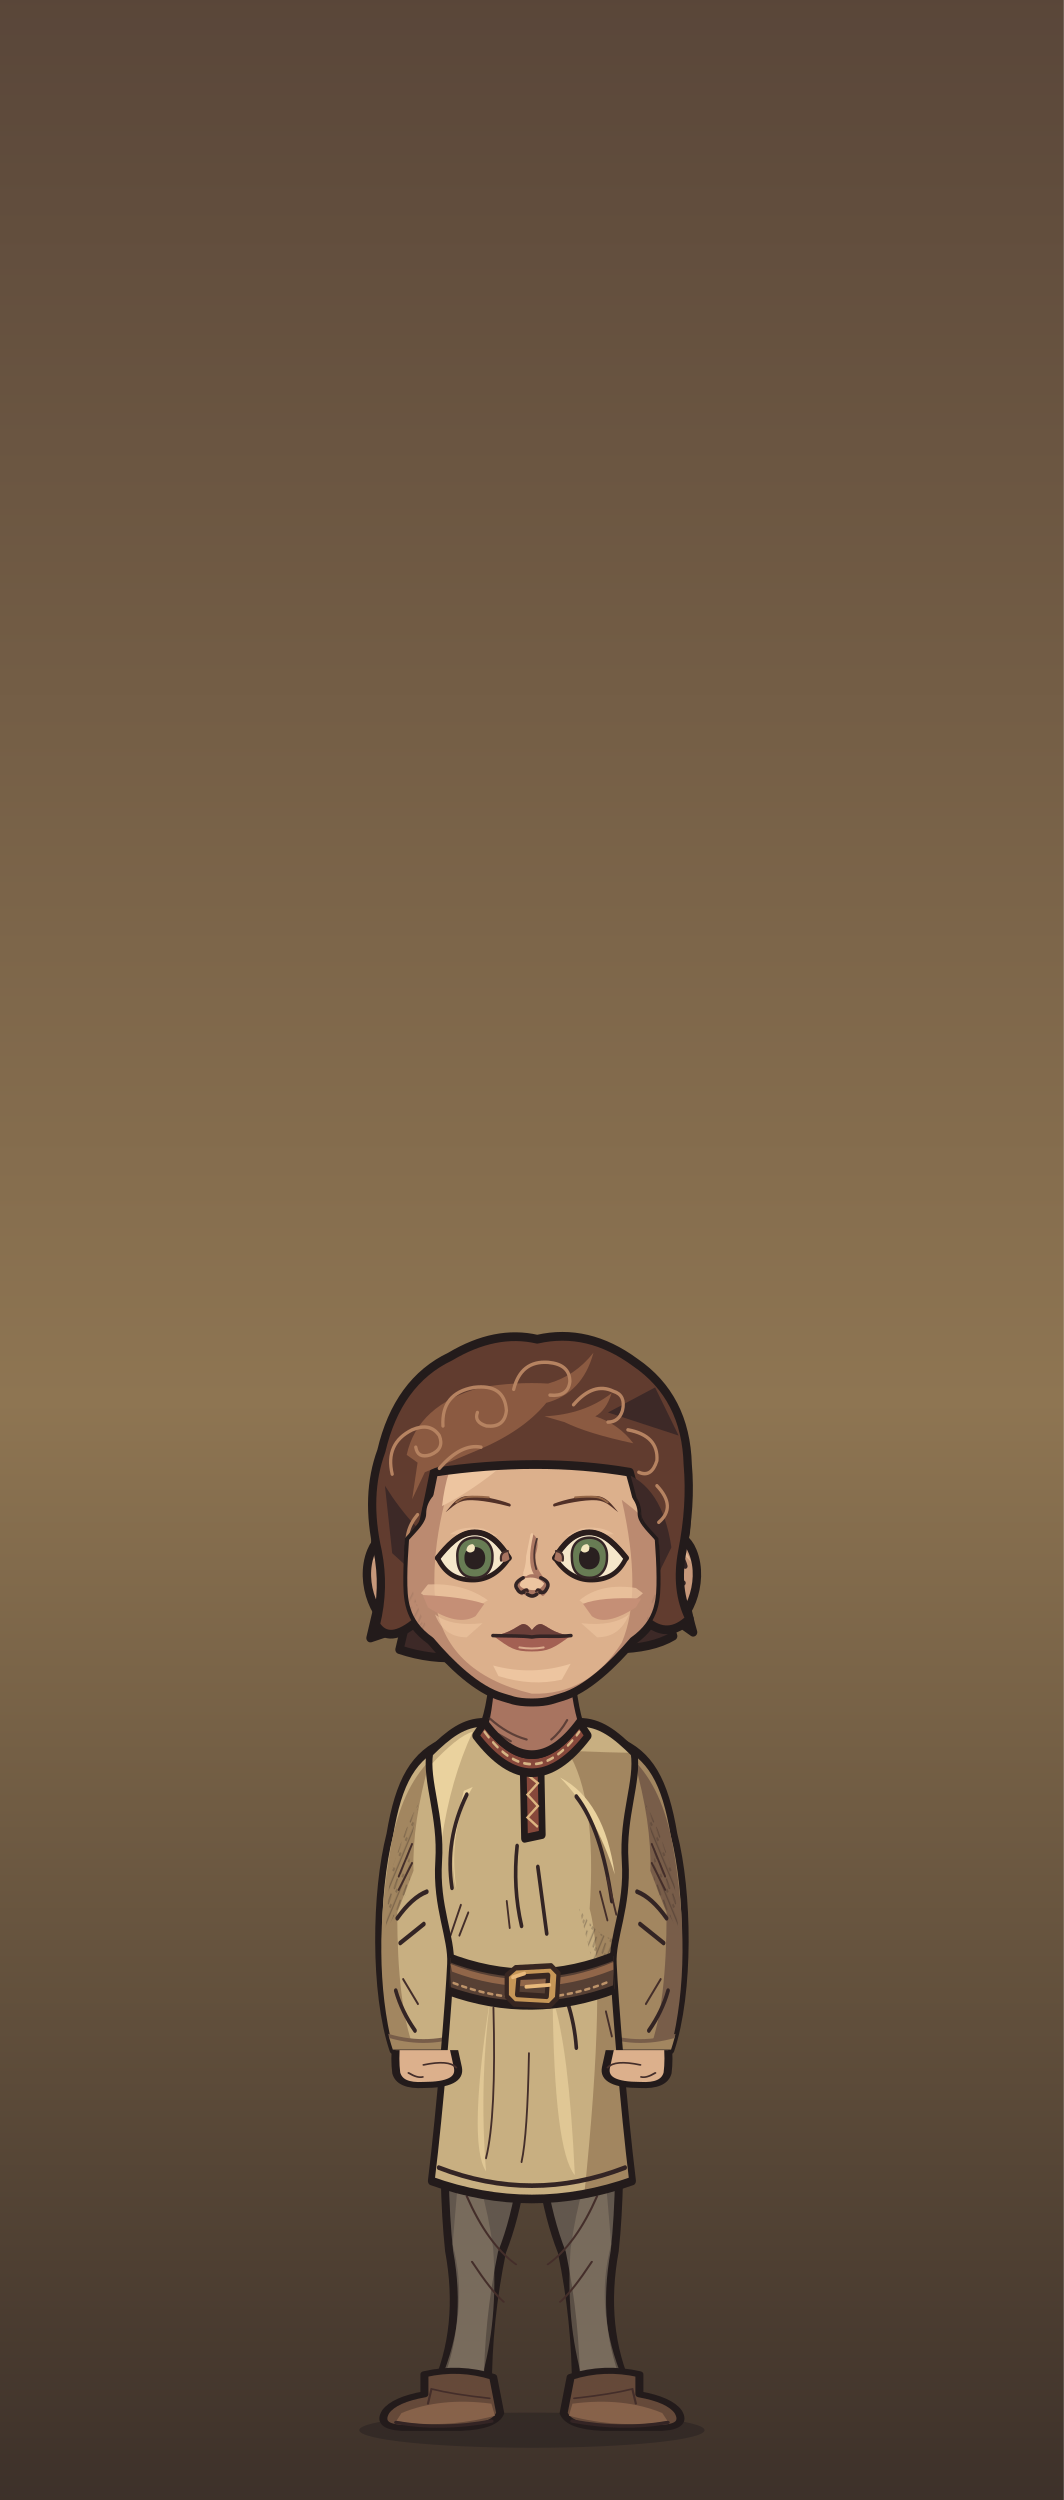
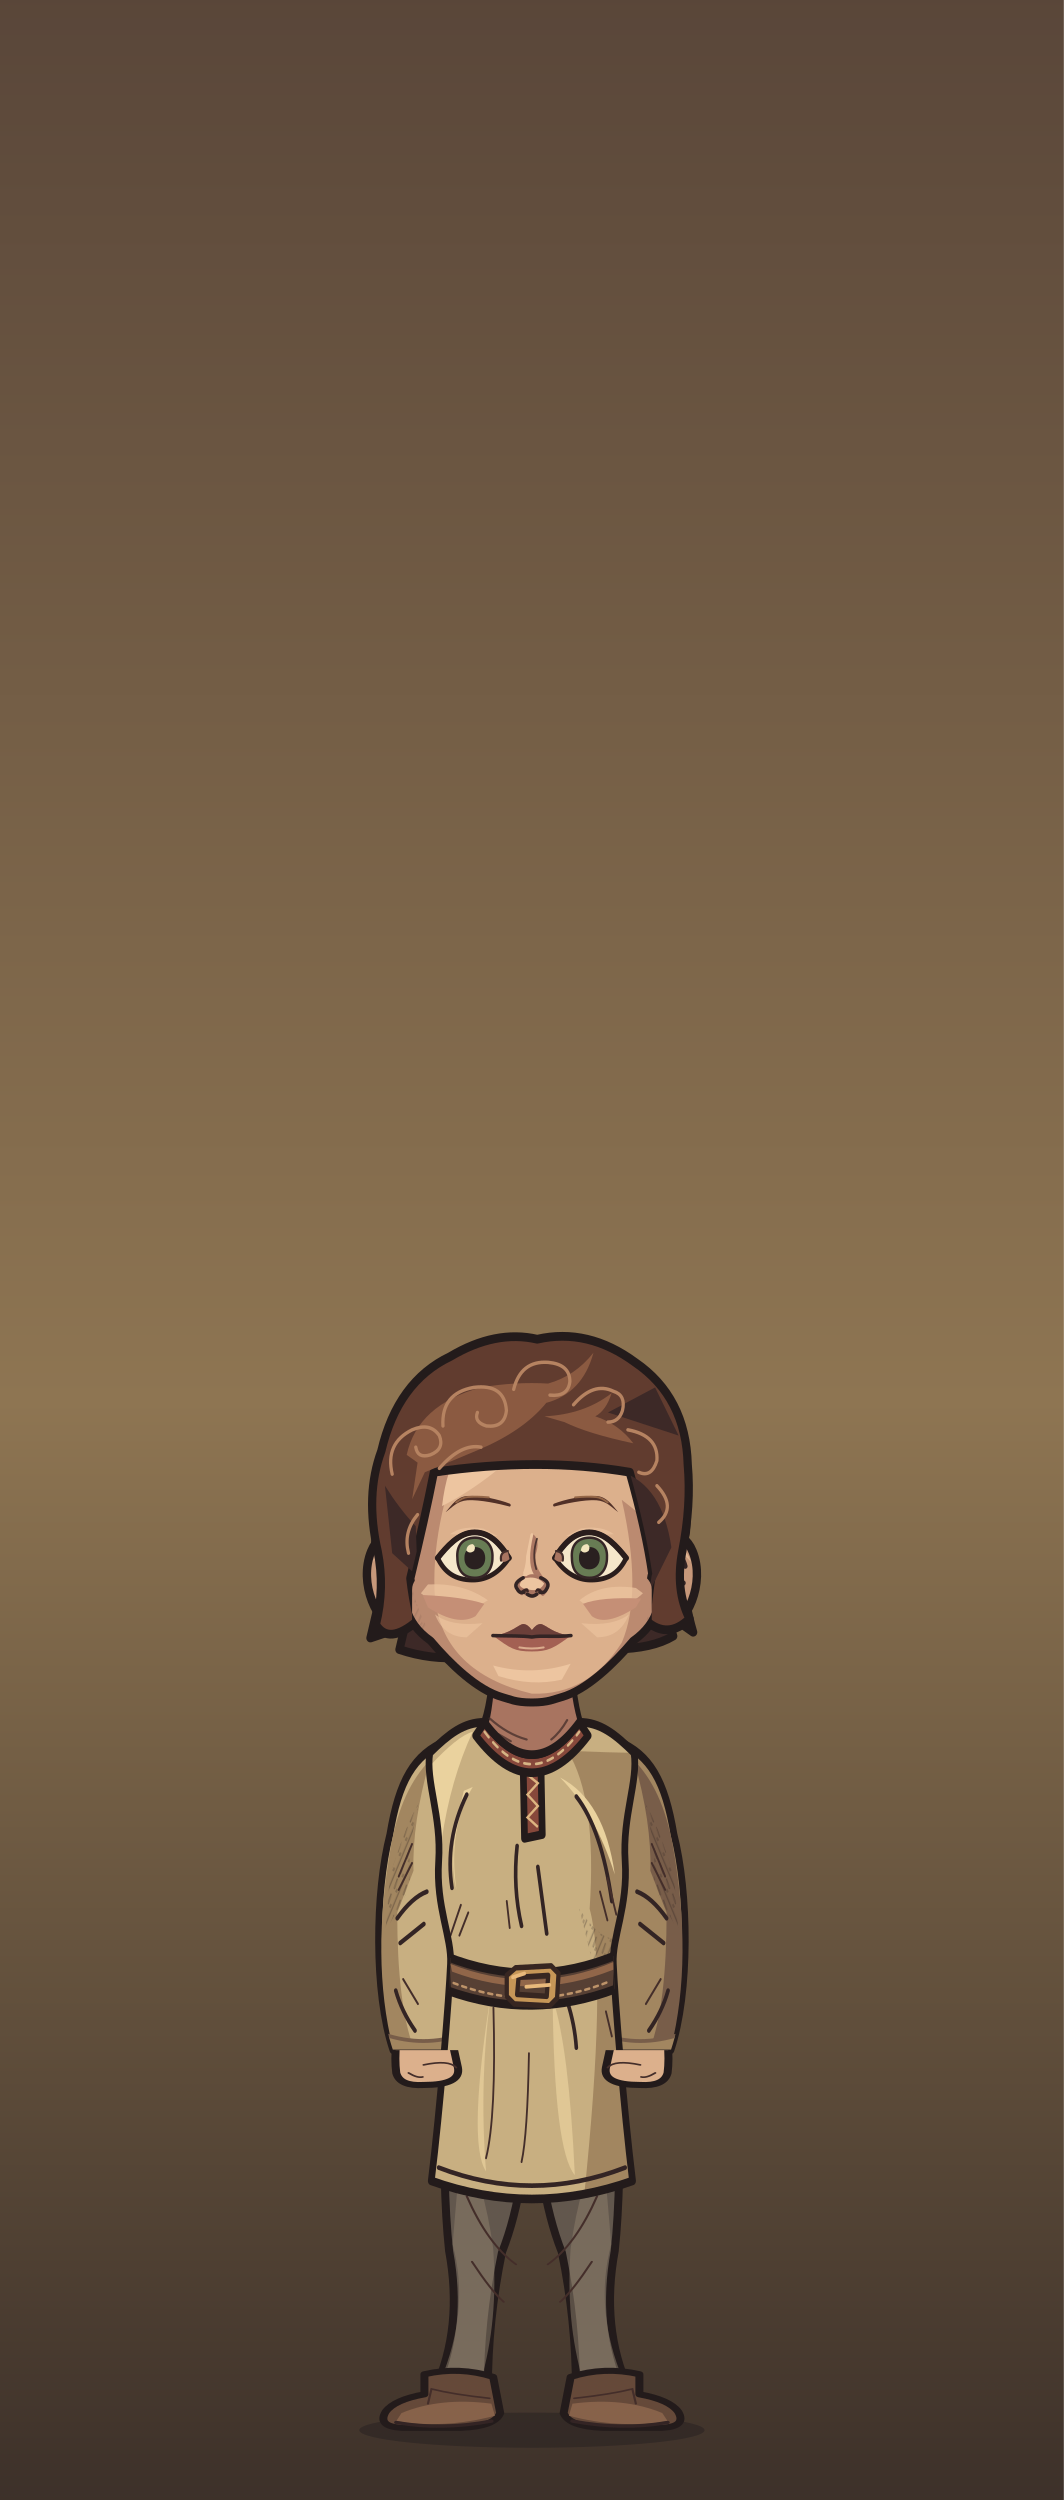
<svg xmlns="http://www.w3.org/2000/svg" xmlns:xlink="http://www.w3.org/1999/xlink" aria-labelledby="title" width="320" height="752" viewBox="0 0 320 752" role="img">
  <defs>
    <style>
      .edge {stroke:#231b1b;stroke-width:4.55;stroke-linecap:round;stroke-linejoin:round}
      .seam {fill:none;stroke:#332424;stroke-width:2.45;stroke-linecap:round;stroke-linejoin:round}
      .etch {fill:none;stroke:#442e2a;stroke-width:1.25;stroke-linecap:round}
      .hair-line {fill:none;stroke:#967661;stroke-width:1.45;stroke-linecap:round}
      .white {fill:#f5e7ca;stroke:#2a1d1c;stroke-width:2.65;stroke-linejoin:round}
      .label {fill:#efdfc1;font:600 20px Georgia,serif}
      .muted {fill:#b8aa96;font:13px 'Segoe UI',sans-serif}
      .section {fill:#dcbb8e;font:600 14px 'Segoe UI',sans-serif}
    </style>
    <linearGradient id="umber" x2="0" y2="1" gradientUnits="objectBoundingBox">
      <stop stop-color="#594639" />
      <stop offset=".56" stop-color="#8e7552" />
      <stop offset="1" stop-color="#3c3029" />
    </linearGradient>
    <linearGradient id="ash" x2="0" y2="1" gradientUnits="objectBoundingBox">
      <stop stop-color="#3b423d" />
      <stop offset=".56" stop-color="#7a7d67" />
      <stop offset="1" stop-color="#242b28" />
    </linearGradient>
    <linearGradient id="rose" x2="0" y2="1" gradientUnits="objectBoundingBox">
      <stop stop-color="#51404a" />
      <stop offset=".56" stop-color="#8a6972" />
      <stop offset="1" stop-color="#372c33" />
    </linearGradient>
    <pattern id="paper-grain" width="63" height="57" patternUnits="userSpaceOnUse">
      <path d="M1 16l2-1m21-4 5-2m16 7 6-1M12 32l3-1m16 11 4-1m20-14 4 1M4 51l5-1m41 0 9-2" fill="none" stroke="#231a1b" stroke-width=".85" opacity=".19" />
      <path d="M4 5l9-1m29 2 2-1M1 40l4-1m12 9 1-1m21-23 4-1m9 12 5-2" fill="none" stroke="#f0dbb5" stroke-width=".85" opacity=".23" />
      <path d="M16 19h.6m13-3h.7m28 6h.7m-39 15h.6m23 4h.6m-12 11h.7m29-39h.7" fill="none" stroke="#21191a" stroke-width="1.2" opacity=".28" stroke-linecap="round" />
    </pattern>
    <pattern id="ink-lines" width="7" height="9" patternUnits="userSpaceOnUse" patternTransform="rotate(28)">
      <path d="M1 -2V10m2.8-8 .6 6m1.9-1v5" stroke="#271d1d" stroke-width=".95" fill="none" opacity=".65" />
    </pattern>
    <radialGradient id="vignette" cx=".5" cy=".39" r=".72">
      <stop offset=".47" stop-color="#20191c" stop-opacity="0" />
      <stop offset="1" stop-color="#20191c" stop-opacity=".48" />
    </radialGradient>
    <g id="firs" fill="currentColor">
      <path d="M10 439Q15 379 12 300L9 220 15 146 15 54 19 80 21 147 28 230 25 326 29 439Z" />
      <path d="M17 169Q27 174 45 174L57 169 49 179 27 187 17 185                M18 194Q29 196 52 192L63 183 56 194 26 205 16 207                M15 225Q46 230 67 218L77 206 71 223 42 238 18 241                M17 252Q48 255 78 245L91 230 84 249 52 266 20 269                M14 282Q40 281 71 278L88 261 84 281 57 291 19 298                M19 312Q43 316 69 310L88 299 84 310 58 322 22 325" />
      <path d="M6 312 0 315V284L11 285M0 266 13 270V250L0 249M0 220 15 221 15 206 0 202                M0 180 16 181V167L0 165M0 141 15 150V138L0 133M0 112 17 127V118L0 104" />
      <path d="M64 440Q55 380 58 324L59 258 63 217 68 222 65 266 68 328 76 440Z                M63 291Q78 294 89 282L100 267 96 283 81 301 62 307                M63 323Q80 323 106 304L98 321 68 339                M63 316Q44 306 37 293L41 307 64 329Z" />
    </g>
    <g id="brambles" fill="none" stroke="currentColor" stroke-linecap="round" stroke-linejoin="round">
      <path stroke-width="3.8" d="M9 440Q13 401 21 380T26 333m-8 57Q39 375 43 352m-28 46Q6 377 0 376M41 440Q41 402 63 385m-20 44q26-6 39-30" />
      <path stroke-width="2" d="M23 364l14-13m-12 4-7-15m20 29 17-4m-15-1 1-11m13 49 2-17m2 14 18-5m-34 32q-12-10-17-10" />
    </g>
    <g id="night-scratches" fill="none" stroke="currentColor" stroke-width="1.2" stroke-linecap="round">
      <path d="M16 113q32-11 54-8m-30 9 16-3m184-40q19-4 44 1m-11 7 19 4                M24 335q33-3 68-16m-44 16 26-4m164-9q31 5 60-3m-39 8 38-3                M27 391q22-6 52-5m168 14q28-8 57-8m-40 11 24-4                M55 178l18-6m177 36 17 3m-12-4 17-1" />
    </g>
    <g id="shirt-setting">
      <rect width="320" height="440" fill="url(#umber)" />
      <path d="M50 217q24 8 64 1l-15 7-56 6m176-90q39-13 70-5l-26 4 28 2-64 6" fill="#856c54" opacity=".5" />
      <use xlink:href="#firs" style="color:#342827" opacity=".52" transform="translate(-26 8)" />
      <use xlink:href="#firs" style="color:#413128" opacity=".58" transform="translate(340 101) scale(-1 .81)" />
      <use xlink:href="#night-scratches" style="color:#dfbb87" opacity=".28" />
      <use xlink:href="#brambles" style="color:#291f22" opacity=".71" />
      <rect width="320" height="440" fill="url(#vignette)" />
      <rect width="320" height="440" fill="url(#paper-grain)" />
    </g>
    <g id="armor-setting">
      <rect width="320" height="440" fill="url(#ash)" />
      <path d="M42 173q49-4 68 3l-43 6 25 3-49 4m151 35q47 10 104-6l-26 14-62 8Z" fill="#707764" opacity=".48" />
      <use xlink:href="#firs" style="color:#27312c" opacity=".64" transform="translate(-36 30)" />
      <use xlink:href="#firs" style="color:#303833" opacity=".75" transform="translate(324 45) scale(-.86 1.03)" />
      <use xlink:href="#brambles" style="color:#252a27" opacity=".62" transform="translate(319 10) scale(-1 1)" />
      <use xlink:href="#night-scratches" style="color:#d8d8a9" opacity=".28" transform="translate(-2 21)" />
      <rect width="320" height="440" fill="url(#vignette)" />
      <rect width="320" height="440" fill="url(#paper-grain)" />
    </g>
    <g id="woman-setting">
      <rect width="320" height="440" fill="url(#rose)" />
      <path d="M44 235q40-4 76-1l-20 6-36 2 19 3-44 5m183-50q35 3 60-3l-24 9-31 2" fill="#775d65" opacity=".6" />
      <use xlink:href="#firs" style="color:#3b2b34" opacity=".58" transform="translate(-20 84) scale(.86 .91)" />
      <use xlink:href="#firs" style="color:#3d2e39" opacity=".68" transform="translate(327 54) scale(-.85 .98)" />
      <path d="M300 440q-2-82-6-173l-9-103 7-35 12 42 9 98 7 171Z                M294 195q-10-18-25-24l-15-1 13-4 11 2 18 15                M285 162q-13-22-34-27l-7 4 7-11 17 4 20 17                M303 242q-18-23-36-27l-13 3 15-9 11 2 21 15" fill="#3a2b33" opacity=".64" />
      <use xlink:href="#brambles" style="color:#2d2229" opacity=".8" transform="translate(12 6)" />
      <use xlink:href="#night-scratches" style="color:#e1b8a8" opacity=".28" transform="translate(0 7)" />
      <rect width="320" height="440" fill="url(#vignette)" />
      <rect width="320" height="440" fill="url(#paper-grain)" />
    </g>
    <pattern id="mail-rings" width="14" height="13" patternUnits="userSpaceOnUse" patternTransform="rotate(-7)">
      <path d="M-1 2q3-3 6 0 1 3-2 5Q0 8-1 5M6 2q3-3 6 0 1 3-2 5Q7 8 6 5M3 8q3-3 6 0 1 3-2 5-3 1-4-2M10 8q3-3 6 0" fill="none" stroke="#2d2c28" stroke-width="1.6" stroke-linecap="round" />
      <path d="M-.5 4q1.5-2 3-1m5 1q1.4-2 3-1M4 10q1.5-2 3-1m4 1q1.4-2 3-1" fill="none" stroke="#9a9b87" stroke-width="1.12" opacity=".78" stroke-linecap="round" />
    </pattern>
    <pattern id="armor-plates" width="47" height="24" patternUnits="userSpaceOnUse" patternTransform="translate(4 4) rotate(2)">
      <path d="M1 0l21 .7 1 18-3 3-17-1-1-4Zm24 1 19-1 2 15-3 7-19-2Z" fill="#85867a" stroke="#352e2a" stroke-width="1.75" stroke-linejoin="round" />
      <path d="M2 2l18 .2-.2 4L5 7 4 17Zm24 0 16-1 1 4-14 2-3 10Z" fill="#a9a58d" />
      <path d="M19 4l4 14-3 3-16-1 13-4Zm22 2 4 10-2 5-17-1 13-4Z" fill="#62655f" />
      <path d="M7 7l1-.5m6 12 3-2m16-7 5-1m-7 5 4-2" fill="none" stroke="#d0c0a0" stroke-width=".9" opacity=".76" />
      <path d="M6 12q2-2 2.7 1-1 2.2-2.7.5Zm12 1q1.8-2 2.4.6-1 2.6-2.5.8Zm11 1q1-2.2 2.8-1-.2 2.9-2.8 2.1Zm12-2q2.2-1.4 2.3.8-1 2.3-2.3.5Z" fill="#3c342d" />
    </pattern>
    <clipPath id="portrait-frame">
      <rect width="320" height="752" />
    </clipPath>
    <clipPath id="wardrobe-torso-mask">
      <path d="M128 273 C114 273 104 279 91 289 C88 304 99 322 97 346 C95 370 106 386 105 400 C104 418 98 476 92 514 Q160 533 228 514 C222 476 216 418 215 400 C214 386 225 370 223 346 C221 322 232 304 229 289 C216 279 206 273 192 273 Q160 307 128 273Z" />
    </clipPath>
    <clipPath id="wardrobe-sleeve-mask">
      <path d="M102 283 C80 290 70 304 64 332 C54 362 53 415 66 445 H108 L120 336Z" />
    </clipPath>
    <clipPath id="face-shape-clip">
      <path d="M 160 67 C 199 67 226 84 230 128 C 231 143 233 164 233 177 C 233 189 233 202 217.5 213 C 206.53 226 191.02 241 176.72 245 C 172.72 246 169.68 248 160 248 C 150.32 248 147.28 246 143.28 245 C 128.98 241 113.47 226 102.5 213 C 87 202 87 189 87 177 C 87 164 89 143 90 128 C 94 84 121 67 160 67 Z" />
    </clipPath>
    <clipPath id="face-features-eye-left">
      <path d="M-21 0 C-16 -6 -9 -14 0 -14 C9 -14 15 -7 19.5 0 C14 8 7 12 -1 12 C-11 12 -17 8 -21 0Z" />
    </clipPath>
    <clipPath id="face-features-eye-right">
      <path d="M-21 0 C-16 -6 -9 -14 0 -14 C9 -14 15 -7 19.5 0 C14 8 7 12 -1 12 C-11 12 -17 8 -21 0Z" />
    </clipPath>
    <clipPath id="face-features-nose-bridge">
      <path d="M154 144H167V179L172 185V187H149V185L154 179Z" />
    </clipPath>
    <mask id="hair-face-opening" maskUnits="userSpaceOnUse" x="0" y="0" width="320" height="440">
      <rect fill="white" x="0" y="0" width="320" height="440" />
      <g clip-path="url(#face-shape-clip)">
-         <path d="M220 140.782C220 125.782 197 115.782 160 115.782S100 125.782 100 140.782C100 150.782 81 158 81 176V300H239V176C239 158 220 150.782 220 140.782Z" fill="black" />
+         <path d="M109.2 138.2C114.75 133.872 117.5 129.382 123.5 128.982C130.5 128.582 141.5 130.982 149 133.372Q160 141.372 171 133.372C178.5 130.982 189.5 128.582 196.5 128.982C202.5 129.382 205.25 133.872 210.8 138.2C210.8 147.2 216.9 149 216.9 166C216.9 175 228 175 228 184V300H92V184C92 175 103.1 175 103.1 166C103.1 149 109.2 147.2 109.2 138.2Z" fill="black" />
      </g>
    </mask>
    <clipPath id="hair-crown-clip">
      <path d="M97 198q-16 13-23 2 5-19 1-38-7-29 2-52 9-36 38-49 25-14 48-9 28-6 54 12 28 18 29 53 2 21-3 45-4 20 4 35-12 11-24 1Q226 172 226.5 174Q223 151 214 121Q164 113 106 121Q101 145 93 176Q94 185 97 198Z" />
    </clipPath>
    <clipPath id="full-costume-hands-clip">
      <rect x="0" y="447" width="320" height="305" />
    </clipPath>
  </defs>
  <rect width="320" height="752" fill="url(#umber)" />
  <g data-part="child-figure" transform="translate(160 731) scale(0.53) translate(-160 -661)">
    <g data-part="full-costume">
      <ellipse cx="160" cy="661" rx="98" ry="10" fill="#261f20" opacity=".5" />
      <g transform="matrix(1 0 0 .76 0 105.6)">
        <g>
          <path d="M111 469 L158 469 Q158 548 143 598 Q135 649 135 700 H105 Q121 654 113 597 Q109 548 111 469Z" fill="#62574d" class="edge" />
          <path d="M120 514 Q133 546 138 595 Q141 649 131 694 H108Q125 641 115 592Z" fill="#8c7c69" opacity=".53" />
          <path d="M123 556Q135 592 151 607 M126 605Q137 627 144 635" class="etch" />
          <g transform="translate(0 0)">
            <path d="M99 689Q119 683 138 691L142 718Q139 728 120 729H86Q72 728 77 717Q82 708 99 704Z" fill="#654939" class="edge" />
            <path d="M86 718Q108 706 137 711L139 720Q110 730 83 724Z" fill="#87624a" />
            <path d="M101 711L103 700Q115 704 136 707" class="etch" />
            <path d="M83 725Q108 731 137 724" class="seam" />
          </g>
        </g>
        <g transform="translate(320 0) scale(-1 1)">
          <path d="M111 469 L158 469 Q158 548 143 598 Q135 649 135 700 H105 Q121 654 113 597 Q109 548 111 469Z" fill="#62574d" class="edge" />
          <path d="M120 514 Q133 546 138 595 Q141 649 131 694 H108Q125 641 115 592Z" fill="#8c7c69" opacity=".53" />
          <path d="M123 556Q135 592 151 607 M126 605Q137 627 144 635" class="etch" />
          <g transform="translate(0 0)">
            <path d="M99 689Q119 683 138 691L142 718Q139 728 120 729H86Q72 728 77 717Q82 708 99 704Z" fill="#654939" class="edge" />
            <path d="M86 718Q108 706 137 711L139 720Q110 730 83 724Z" fill="#87624a" />
            <path d="M101 711L103 700Q115 704 136 707" class="etch" />
            <path d="M83 725Q108 731 137 724" class="seam" />
          </g>
        </g>
      </g>
    </g>
    <g clip-path="url(#portrait-frame)">
      <g id="hair-back" transform="matrix(1.029 0 0 1.094 -4.706 -15.059)">
        <path d="M104 96q-25 16-27 45-7 21 0 42l-6 24 19-6-3 12q35 11 69-6 59 12 82-1l-4-12 15 10q-9-29-4-52 4-39-23-58Z" fill="#3d2927" class="edge" />
      </g>
      <g data-part="neck">
        <g id="face-shape-neck">
          <path d="M 139 219 Q 138 249 132 263 Q 125 270 109 278 L 126 301 194 301 211 278 Q 195 270 188 263 Q 183 250 181 219 Z" fill="#d0a282" class="edge" />
          <path d="M 139 224 181 224 Q 182 247 187 262 Q 178 275 160 277 Q 142 275 134 266 Q 139 249 139 224 Z" fill="#a87460" />
          <path d="M 136 257 q 10 9 21 12 m -16 -3 7 4 m 32 -12 q -4 7 -9 11" class="etch" opacity=".75" />
        </g>
      </g>
      <g data-part="wardrobe" transform="matrix(0.84 0 0 1.08 25.6 -35.6)">
        <path d="M102 283 C80 290 70 304 64 332 C54 362 53 415 66 445 H108 L120 336Z" fill="#c8af81" class="edge" />
        <path d="M65 337 Q72 308 91 293 Q79 326 80 351 L69 373 Q69 421 80 444 H66 Q51 397 65 337Z" fill="#a28660" />
        <path d="M64 354 Q75 326 84 315 Q75 342 78 359 L61 383Z" fill="url(#ink-lines)" opacity=".44" />
        <path d="M69 376 q10 -11 20 -14 m-18 27 16 -10 M68 414 q4 11 13 21" class="seam" />
        <path d="M70 354 l9 -17 m-9 24 9 -14 m-6 61 10 13" class="etch" />
        <g clip-path="url(#wardrobe-sleeve-mask)">
          <path d="M60 437Q87 444 113 437V445H60Z" fill="#a28660" />
          <path d="M60 437Q87 444 113 437" fill="none" stroke="#785d49" stroke-width="2" />
        </g>
        <g transform="translate(320 0) scale(-1 1)">
          <path d="M102 283 C80 290 70 304 64 332 C54 362 53 415 66 445 H108 L120 336Z" fill="#a28660" class="edge" />
          <path d="M65 337 Q72 308 91 293 Q79 326 80 351 L69 373 Q69 421 80 444 H66 Q51 397 65 337Z" fill="#785d49" />
          <path d="M64 354 Q75 326 84 315 Q75 342 78 359 L61 383Z" fill="url(#ink-lines)" opacity=".44" />
          <path d="M69 376 q10 -11 20 -14 m-18 27 16 -10 M68 414 q4 11 13 21" class="seam" />
          <path d="M70 354 l9 -17 m-9 24 9 -14 m-6 61 10 13" class="etch" />
          <g clip-path="url(#wardrobe-sleeve-mask)">
            <path d="M60 437Q87 444 113 437V445H60Z" fill="#a28660" />
            <path d="M60 437Q87 444 113 437" fill="none" stroke="#785d49" stroke-width="2" />
          </g>
        </g>
        <path d="M128 273 C114 273 104 279 91 289 C88 304 99 322 97 346 C95 370 106 386 105 400 C104 418 98 476 92 514 Q160 533 228 514 C222 476 216 418 215 400 C214 386 225 370 223 346 C221 322 232 304 229 289 C216 279 206 273 192 273 Q160 307 128 273Z" fill="#c8af81" />
        <g data-part="torso" clip-path="url(#wardrobe-torso-mask)">
          <path d="M91 296 Q110 280 120 278 Q105 303 99 335Z" fill="#ead29e" />
          <path d="M184 288 Q216 289 229 289 L233 524 H195 Q211 405 199 371 Q204 313 184 288Z" fill="#a28660" />
          <path d="M92 344 Q102 359 98 381 L83 402 L75 359Z" fill="#a28660" />
          <path d="M192 371 Q208 390 220 386 L219 416 L205 412Z" fill="url(#ink-lines)" opacity=".42" />
          <path d="M120 307 Q103 329 109 361 Q103 342 114 309Z M179 302 Q209 314 216 353 Q203 321 179 302Z" fill="#ead29e" />
          <path d="M133 412Q124 460 129 509Q116 494 133 412Z M174 418Q185 444 189 511Q175 498 174 418Z" fill="#ead29e" opacity=".68" />
          <path d="M134 423Q136 480 129 502 M158 447Q157 490 153 504" class="etch" />
          <path d="M97 507Q160 526 223 507" class="seam" />
          <path d="M116 311 Q101 335 106 360 M190 312 Q207 329 214 367 M150 338 q-3 22 3 42 m11 -31 6 35 M184 420q5 12 6 24" class="seam" />
          <path d="M112 369 l-7 16 m12 -12 -6 12 M211 355 l6 19 m-11 -12 5 15 M143 367 l2 14 m65 44 4 13" class="etch" />
          <path d="M154 292h12l1 40-12 2Z" fill="#87483b" class="edge" />
          <path d="M156 300l8 5-7 6 7 6-7 6 7 5" fill="none" stroke="#ddb581" stroke-width="1.4" />
          <path d="M128 273 Q160 307 192 273 L198 280 Q160 319 122 280Z" fill="#87483b" class="edge" />
          <path d="M128 278 Q160 312 192 278" fill="none" stroke="#d6b585" stroke-width="1.45" stroke-dasharray="4 4" stroke-linecap="round" />
        </g>
        <path d="M128 273 C114 273 104 279 91 289 C88 304 99 322 97 346 C95 370 106 386 105 400 C104 418 98 476 92 514 Q160 533 228 514 C222 476 216 418 215 400 C214 386 225 370 223 346 C221 322 232 304 229 289 C216 279 206 273 192 273 Q160 307 128 273Z" fill="none" class="edge" />
        <g data-part="belt" clip-path="url(#wardrobe-torso-mask)">
          <path d="M102 396 Q160 414 218 395 L217 413 Q160 430 103 414Z" fill="#574034" class="edge" />
          <path d="M105 400 Q160 417 215 399 L215 403 Q160 420 106 404Z" fill="#916649" />
          <path d="M107 410 Q160 426 213 409" fill="none" stroke="#bd9369" stroke-width="1.35" stroke-dasharray="3 3" stroke-linecap="round" />
          <path d="M149 402l24 -1 5 4-1 13-5 4-24 -1-5 -4v-11Z M151 407l-1 9 20 1 1 -11Z" fill="#c69657" fill-rule="evenodd" stroke="#372621" stroke-width="2.9" stroke-linejoin="round" />
          <path d="M156 412l16 -1m-25 -4 8 -2" fill="none" stroke="#e9b97b" stroke-width="2" stroke-linecap="round" />
        </g>
      </g>
      <g id="face-shape">
        <g id="face-shape-ears">
          <g transform="translate(97 179) scale(-1.046 1.19)">
            <path d="M -4 -15 C 7 -26 22 -25 27 -14 C 34 1 24 21 12 23 L -4 18 Z" fill="#c7987a" class="edge" />
            <path d="M 7 -15 C 16 -20 24 -16 26 -9 C 22 -14 16 -14 13 -11 L 10 -1 Z" fill="#edc5a0" opacity=".66" />
            <path d="M 23 -7 Q 20 -17 10 -11 L 7 2 M 22 1 Q 15 -2 11 6" class="seam" />
          </g>
          <g transform="translate(223 179) scale(1.046 1.19)">
            <path d="M -4 -15 C 7 -26 22 -25 27 -14 C 34 1 24 21 12 23 L -4 18 Z" fill="#c7987a" class="edge" />
            <path d="M 7 -15 C 16 -20 24 -16 26 -9 C 22 -14 16 -14 13 -11 L 10 -1 Z" fill="#edc5a0" opacity=".66" />
            <path d="M 23 -7 Q 20 -17 10 -11 L 7 2 M 22 1 Q 15 -2 11 6" class="seam" />
          </g>
        </g>
        <path d="M 160 67 C 199 67 226 84 230 128 C 231 143 233 164 233 177 C 233 189 233 202 217.5 213 C 206.53 226 191.02 241 176.72 245 C 172.72 246 169.68 248 160 248 C 150.32 248 147.28 246 143.28 245 C 128.98 241 113.47 226 102.5 213 C 87 202 87 189 87 177 C 87 164 89 143 90 128 C 94 84 121 67 160 67 Z" fill="#dcb08c" />
        <g clip-path="url(#face-shape-clip)">
          <path d="M 70 141 Q 104 91 123 97 Q 102 148 105 189 Q 110 231 160 243 Q 192 244 211 214 Q 223 186 211 133 Q 235 151 250 174 L 250 265 70 265 Z" fill="#bb8a70" />
          <path d="M 109 136.5 Q 114 93 142 92 Q 173 83 195 101 Q 174 92 152 106 Q 130 126 109 136.5 Z" fill="#edc5a0" />
          <g transform="translate(160 0) scale(-1 1)">
            <path d="M 25 190 Q 39 180 59 181 L 63 186 Q 53 194 32 194 Z" fill="#edc5a0" opacity=".72" />
            <path d="M 27 192 Q 39 188 62 187 L 59 194 Q 42 205 32 199 Z" fill="#c58f76" />
            <path d="M 28 203 Q 46 205 55 198 Q 50 211 37 211 Z" fill="#edc5a0" opacity=".62" />
          </g>
          <g transform="translate(160 0) scale(1 1)">
            <path d="M 27 190 Q 39 180 59 183 L 63 186 Q 53 196 32 194 Z" fill="#edc5a0" opacity=".72" />
            <path d="M 29 192 Q 39 188 62 189 L 59 194 Q 42 205 34 199 Z" fill="#c58f76" />
            <path d="M 28 203 Q 46 205 55 198 Q 50 211 37 211 Z" fill="#edc5a0" opacity=".62" />
          </g>
          <path d="M 92 183 Q 99 211 120 232 L 132 247 119 248 Q 98 234 85 212 Z M 229 184 Q 224 217 203 241 L 193 250 209 247 Q 230 233 240 211 Z" fill="url(#ink-lines)" opacity=".14" />
          <path d="M 138 227 Q 160 233 182 226 L 177 235 Q 160 239 141 233 Z" fill="#edc5a0" />
        </g>
        <path d="M 160 67 C 199 67 226 84 230 128 C 231 143 233 164 233 177 C 233 189 233 202 217.5 213 C 206.53 226 191.02 241 176.72 245 C 172.72 246 169.68 248 160 248 C 150.32 248 147.28 246 143.28 245 C 128.98 241 113.47 226 102.5 213 C 87 202 87 189 87 177 C 87 164 89 143 90 128 C 94 84 121 67 160 67 Z" fill="none" class="edge" />
      </g>
      <g clip-path="url(#face-shape-clip)">
        <g data-part="eyes">
          <g transform="matrix(1 0 0 1.04 127.5 166)">
            <path d="M-14 -13 Q-7 -18 5 -16 L13 -12" fill="#edc5a0" opacity=".65" />
            <path d="M-21 0 C-16 -6 -9 -14 0 -14 C9 -14 15 -7 19.5 0 C14 8 7 12 -1 12 C-11 12 -17 8 -21 0Z" class="white" />
            <g clip-path="url(#face-features-eye-left)">
              <g transform="translate(0 0) scale(1 1)">
                <path d="M-9.8 0 C-10.4 -7 -6.6 -10.9 0 -11.1 C6.1 -11.2 10.5 -7 10.1 -.3 C10.2 5.9 6.4 11 0 10.8 C-6.1 10.7 -9.7 7.2 -9.8 0Z" fill="#687c54" stroke="#352526" stroke-width="1.4" />
                <path d="M-5.8 -.2C-5.9-3.8-3.5-6 .1-6 3.8-6 6-3.6 6 .1 6 3.9 3.3 6.3-.2 6.2-3.9 6.1-6 3.3-5.8-.2Z" fill="#2a2020" />
                <path d="M-4.7-4.1Q-4.4-7.4-1.1-7.6 .9-6.3-.3-3.9-2.9-2-4.7-4.1Z" fill="#f3e4bd" />
              </g>
            </g>
            <path d="M-21 0 C-16 -6 -9 -14 0 -14 C9 -14 15 -7 19.5 0" fill="none" stroke="#2a1d1c" stroke-width="3.15" stroke-linecap="round" />
            <path d="M18.8 -3.8 Q14.2 -3.4 15 1.4 Q16.5 3.2 19.8 .6Z" fill="#a87460" />
            <path d="M18.8 -3.8 Q14.2 -3.4 15 1.4" class="etch" />
          </g>
          <g transform="matrix(-1 0 0 1.04 192.5 166)">
            <path d="M-14 -13 Q-7 -18 5 -16 L13 -12" fill="#edc5a0" opacity=".65" />
            <path d="M-21 0 C-16 -6 -9 -14 0 -14 C9 -14 15 -7 19.5 0 C14 8 7 12 -1 12 C-11 12 -17 8 -21 0Z" class="white" />
            <g clip-path="url(#face-features-eye-right)">
              <g transform="translate(0 0) scale(-1 1)">
                <path d="M-9.8 0 C-10.4 -7 -6.6 -10.9 0 -11.1 C6.1 -11.2 10.5 -7 10.1 -.3 C10.2 5.9 6.4 11 0 10.8 C-6.1 10.7 -9.7 7.2 -9.8 0Z" fill="#687c54" stroke="#352526" stroke-width="1.4" />
                <path d="M-5.8 -.2C-5.9-3.8-3.5-6 .1-6 3.8-6 6-3.6 6 .1 6 3.9 3.3 6.3-.2 6.2-3.9 6.1-6 3.3-5.8-.2Z" fill="#2a2020" />
                <path d="M-4.7-4.1Q-4.4-7.4-1.1-7.6 .9-6.3-.3-3.9-2.9-2-4.7-4.1Z" fill="#f3e4bd" />
              </g>
            </g>
            <path d="M-21 0 C-16 -6 -9 -14 0 -14 C9 -14 15 -7 19.5 0" fill="none" stroke="#2a1d1c" stroke-width="3.15" stroke-linecap="round" />
            <path d="M18.8 -3.8 Q14.2 -3.4 15 1.4 Q16.5 3.2 19.8 .6Z" fill="#a87460" />
            <path d="M18.8 -3.8 Q14.2 -3.4 15 1.4" class="etch" />
          </g>
        </g>
        <g data-part="brows">
          <g transform="matrix(1 0 0 1 127.5 137)">
            <path d="M-16.5 3 C-12.75 -1.328 -10 -5.818 -4 -6.218 C3 -6.618 14 -4.218 20 -1.828 Q21 -1 20 -0.172 C14 -1.782 3 -4.182 -4 -3.782 C-10 -3.382 -12.75 0.328 -16.5 3Z" fill="#513027" />
            <path d="M-10.5 -2.55 Q-7 -5.3 -4 -5.6 Q1 -6.1 8 -5.4" fill="none" stroke="#956748" stroke-width="1.1" stroke-linecap="round" />
          </g>
          <g transform="matrix(-1 0 0 1 192.5 137)">
            <path d="M-16.5 3 C-12.75 -1.328 -10 -5.818 -4 -6.218 C3 -6.618 14 -4.218 20 -1.828 Q21 -1 20 -0.172 C14 -1.782 3 -4.182 -4 -3.782 C-10 -3.382 -12.75 0.328 -16.5 3Z" fill="#513027" />
            <path d="M-10.5 -2.55 Q-7 -5.3 -4 -5.6 Q1 -6.1 8 -5.4" fill="none" stroke="#956748" stroke-width="1.1" stroke-linecap="round" />
          </g>
        </g>
        <g data-part="nose" transform="translate(160 160) scale(.82 .82) translate(-160 -160)">
          <g clip-path="url(#face-features-nose-bridge)">
            <path d="M159 151 Q161 148 161 154 Q157 169 162 177 L158 183 152 182 Q156 174 156 166Z" fill="#edc5a0" />
            <path d="M161 151 Q166 155 162.5 165 Q161.5 174 170 183 L167 187 161 178 Q156.5 170 161 151Z" fill="#a87460" opacity=".93" />
            <path d="M163.5 154 Q160 165 163 175" class="etch" opacity=".9" />
          </g>
          <path d="M156 180 Q160 177 165 180 C167 180 166.09 180 168.5 182 Q172.5 186 170.5 190 Q167.5 196 166.09 192 Q160 197 153.91 192 Q153.5 195 149.5 190 Q147.5 186 151.5 183 Q154 179 156 180Z" fill="#a87460" />
          <path d="M157 181 Q164 180 168.5 185 Q165.95 190 160 189.5 Q152.775 189 151.5 186 Q153 181 157 181Z" fill="#edc5a0" />
          <path d="M153.91 181 Q146.5 185 150.0 189 Q151.5 192 154.5 191 M166.09 181 Q173.5 184 170.0 189 Q168.5 192 165.5 191" class="seam" />
          <path d="M152.65 190 q5.25 -4 5.25 1 q-5.25 -1 -5.25 -1Z M162.1 191 q1 -5 5.25 -1 q-2 0 -5.25 1Z" fill="#3b2524" />
          <path d="M156.8 192.3 Q160.25 195 163.3 192.3" class="seam" />
        </g>
        <g data-part="mouth" transform="translate(160 160) scale(.82 .82) translate(-160 -160)">
          <path d="M133 221 C145.15 220 151 213 154 213 Q157 213 160 217.2 Q163 213 166 213 C169 213 174.85 220 187 221 C174.85 230 171 232 160 232 C148 232 145.15 230 133 221Z" fill="#a36053" />
          <path d="M133 221 C145.15 220 151 213 154 213 Q157 213 160 217.2 Q163 213 166 213 C169 213 174.85 220 187 221 C174.85 222.25 167 220.7 160 222 C153 221 145.15 221.4 133 221Z" fill="#56322f" opacity=".72" />
          <path d="M133 221 C145.15 221.4 153 221 160 222 C167 220.7 174.85 222.25 187 221" class="seam" />
          <path d="M151.36 229.2 Q160 230.7 168.1 229.2" fill="none" stroke="#edc5a0" stroke-width="1.4" stroke-linecap="round" opacity=".76" />
        </g>
      </g>
      <g id="hair-front">
        <g mask="url(#hair-face-opening)">
          <g transform="matrix(1.029 0 0 1.094 -4.706 -15.059)">
            <path d="M97 198q-16 13-23 2 5-19 1-38-7-29 2-52 9-36 38-49 25-14 48-9 28-6 54 12 28 18 29 53 2 21-3 45-4 20 4 35-12 11-24 1Q226 172 226.5 174Q223 151 214 121Q164 113 106 121Q101 145 93 176Q94 185 97 198Z" fill="#613c2f" class="edge" />
            <g clip-path="url(#hair-crown-clip)">
              <path d="M91 112q6-26 41-35 19-3 37-2 15-4 25-16-6 21-26 26-13 15-39 25l-28 11-7 14 3-19Zm76-20q22-1 37-12-3 9-9 12 13 4 21 14-25-5-38-11Z" fill="#8b5a41" />
              <path d="M79 128q8 12 17 21l1 26-14-12Zm123-38 26-13 13 25Z M210 121q22 7 27 39l-11 21Z" fill="#3d2927" />
              <path d="M83 122q-4-16 11-23 10-4 15 3 3 7-5 10-7 2-8-4M111 97q-1-17 17-20 17-2 18 12-1 9-11 8-7-2-5-7M150 78q4-15 19-14 12 1 12 10-1 8-11 7M183 86q11-12 22-7 7 2 5 10-2 6-8 6M213 99q17 3 16 16-3 9-10 6M229 128q11 11 1 19M109 119q12-13 23-11M97 143q-8 9-5 20" fill="none" stroke="#b68361" stroke-width="1.8" stroke-linecap="round" stroke-linejoin="round" />
            </g>
-             <g clip-path="url(#hair-crown-clip)">
-               <g transform="matrix(0.971 0 0 0.914 4.571 13.763)" clip-path="url(#face-shape-clip)">
-                 <path d="M220 140.782C220 125.782 197 115.782 160 115.782S100 125.782 100 140.782C100 150.782 81 158 81 176V300H239V176C239 158 220 150.782 220 140.782Z" fill="none" class="edge" />
-               </g>
-             </g>
          </g>
        </g>
      </g>
    </g>
    <g data-part="handheld-equipment">
      <g transform="matrix(1 0 0 .76 0 105.6)">
        <g data-part="hands" clip-path="url(#full-costume-hands-clip)">
          <g>
            <path d="M83 441 Q82 454 83 464 Q85 474 98.5 473Q120 473 118 460 L115 442Z" fill="#dcb08c" class="edge" data-part="hand" />
            <path d="M98.5 458Q113 454 117 460 M90 464q5 4 8 3" class="etch" />
          </g>
          <g transform="translate(320 0) scale(-1 1)">
            <path d="M83 441 Q82 454 83 464 Q85 474 98.5 473Q120 473 118 460 L115 442Z" fill="#dcb08c" class="edge" data-part="hand" />
            <path d="M98.5 458Q113 454 117 460 M90 464q5 4 8 3" class="etch" />
          </g>
        </g>
      </g>
    </g>
  </g>
</svg>
